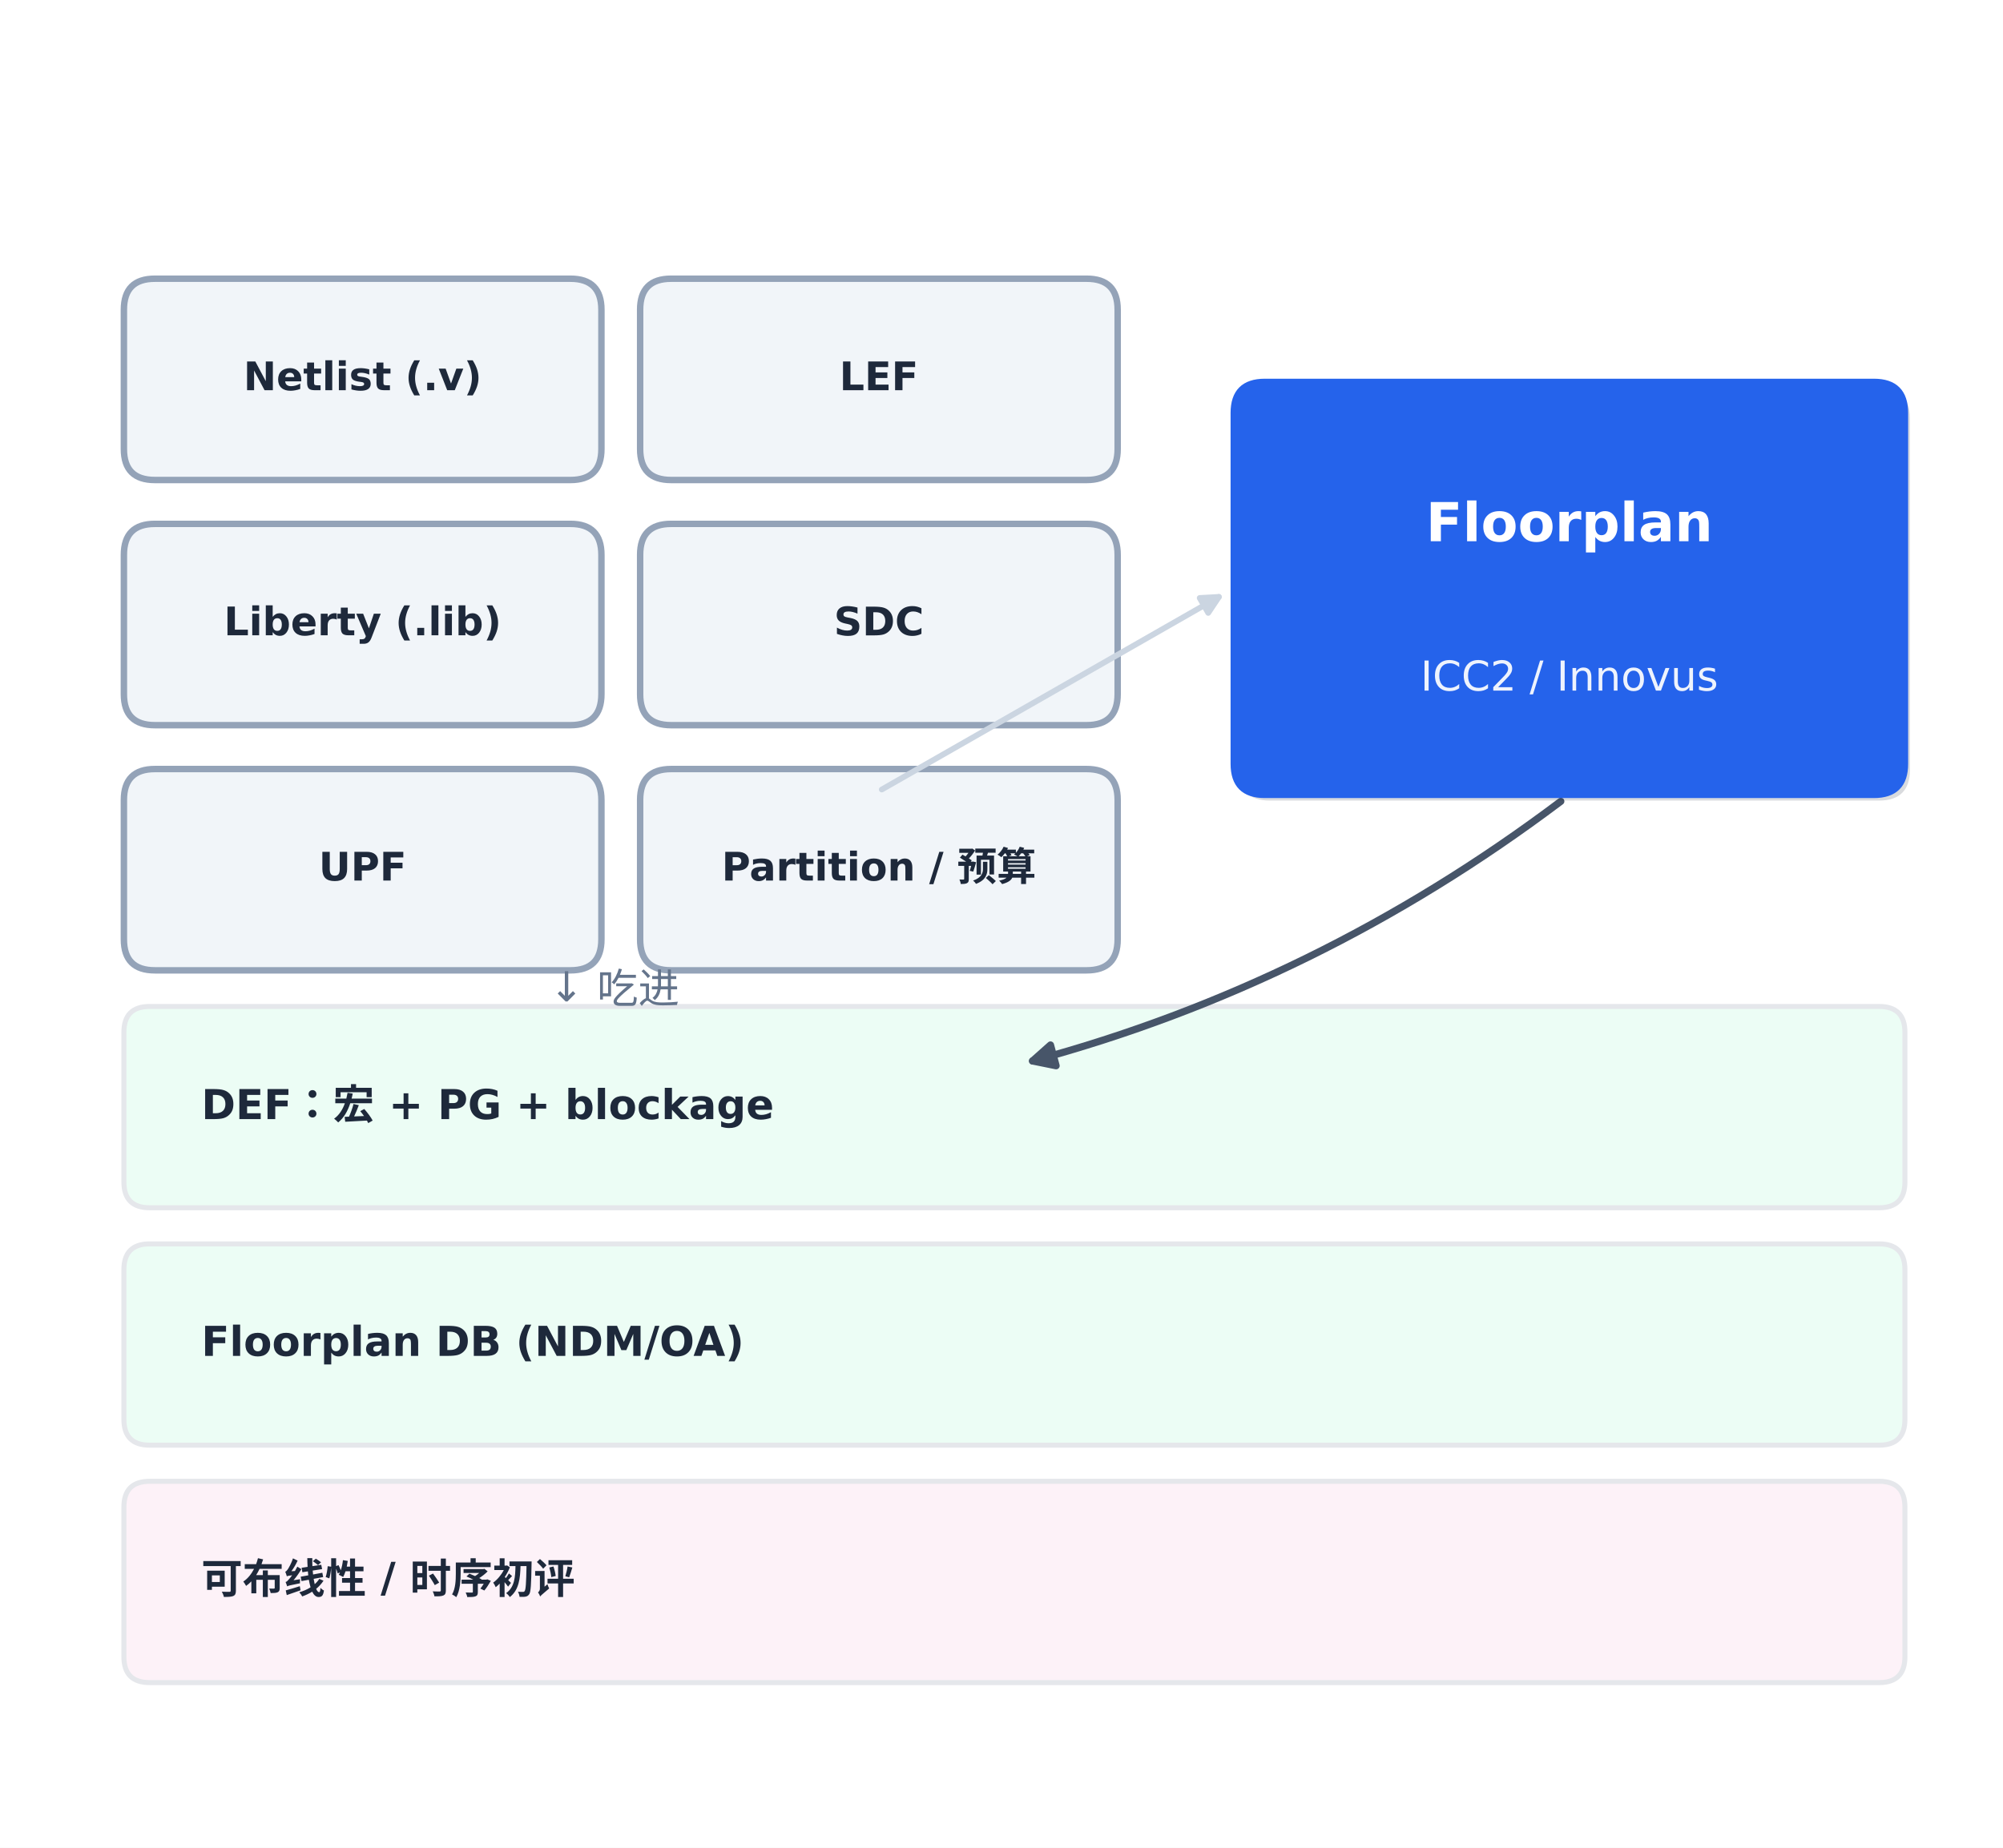
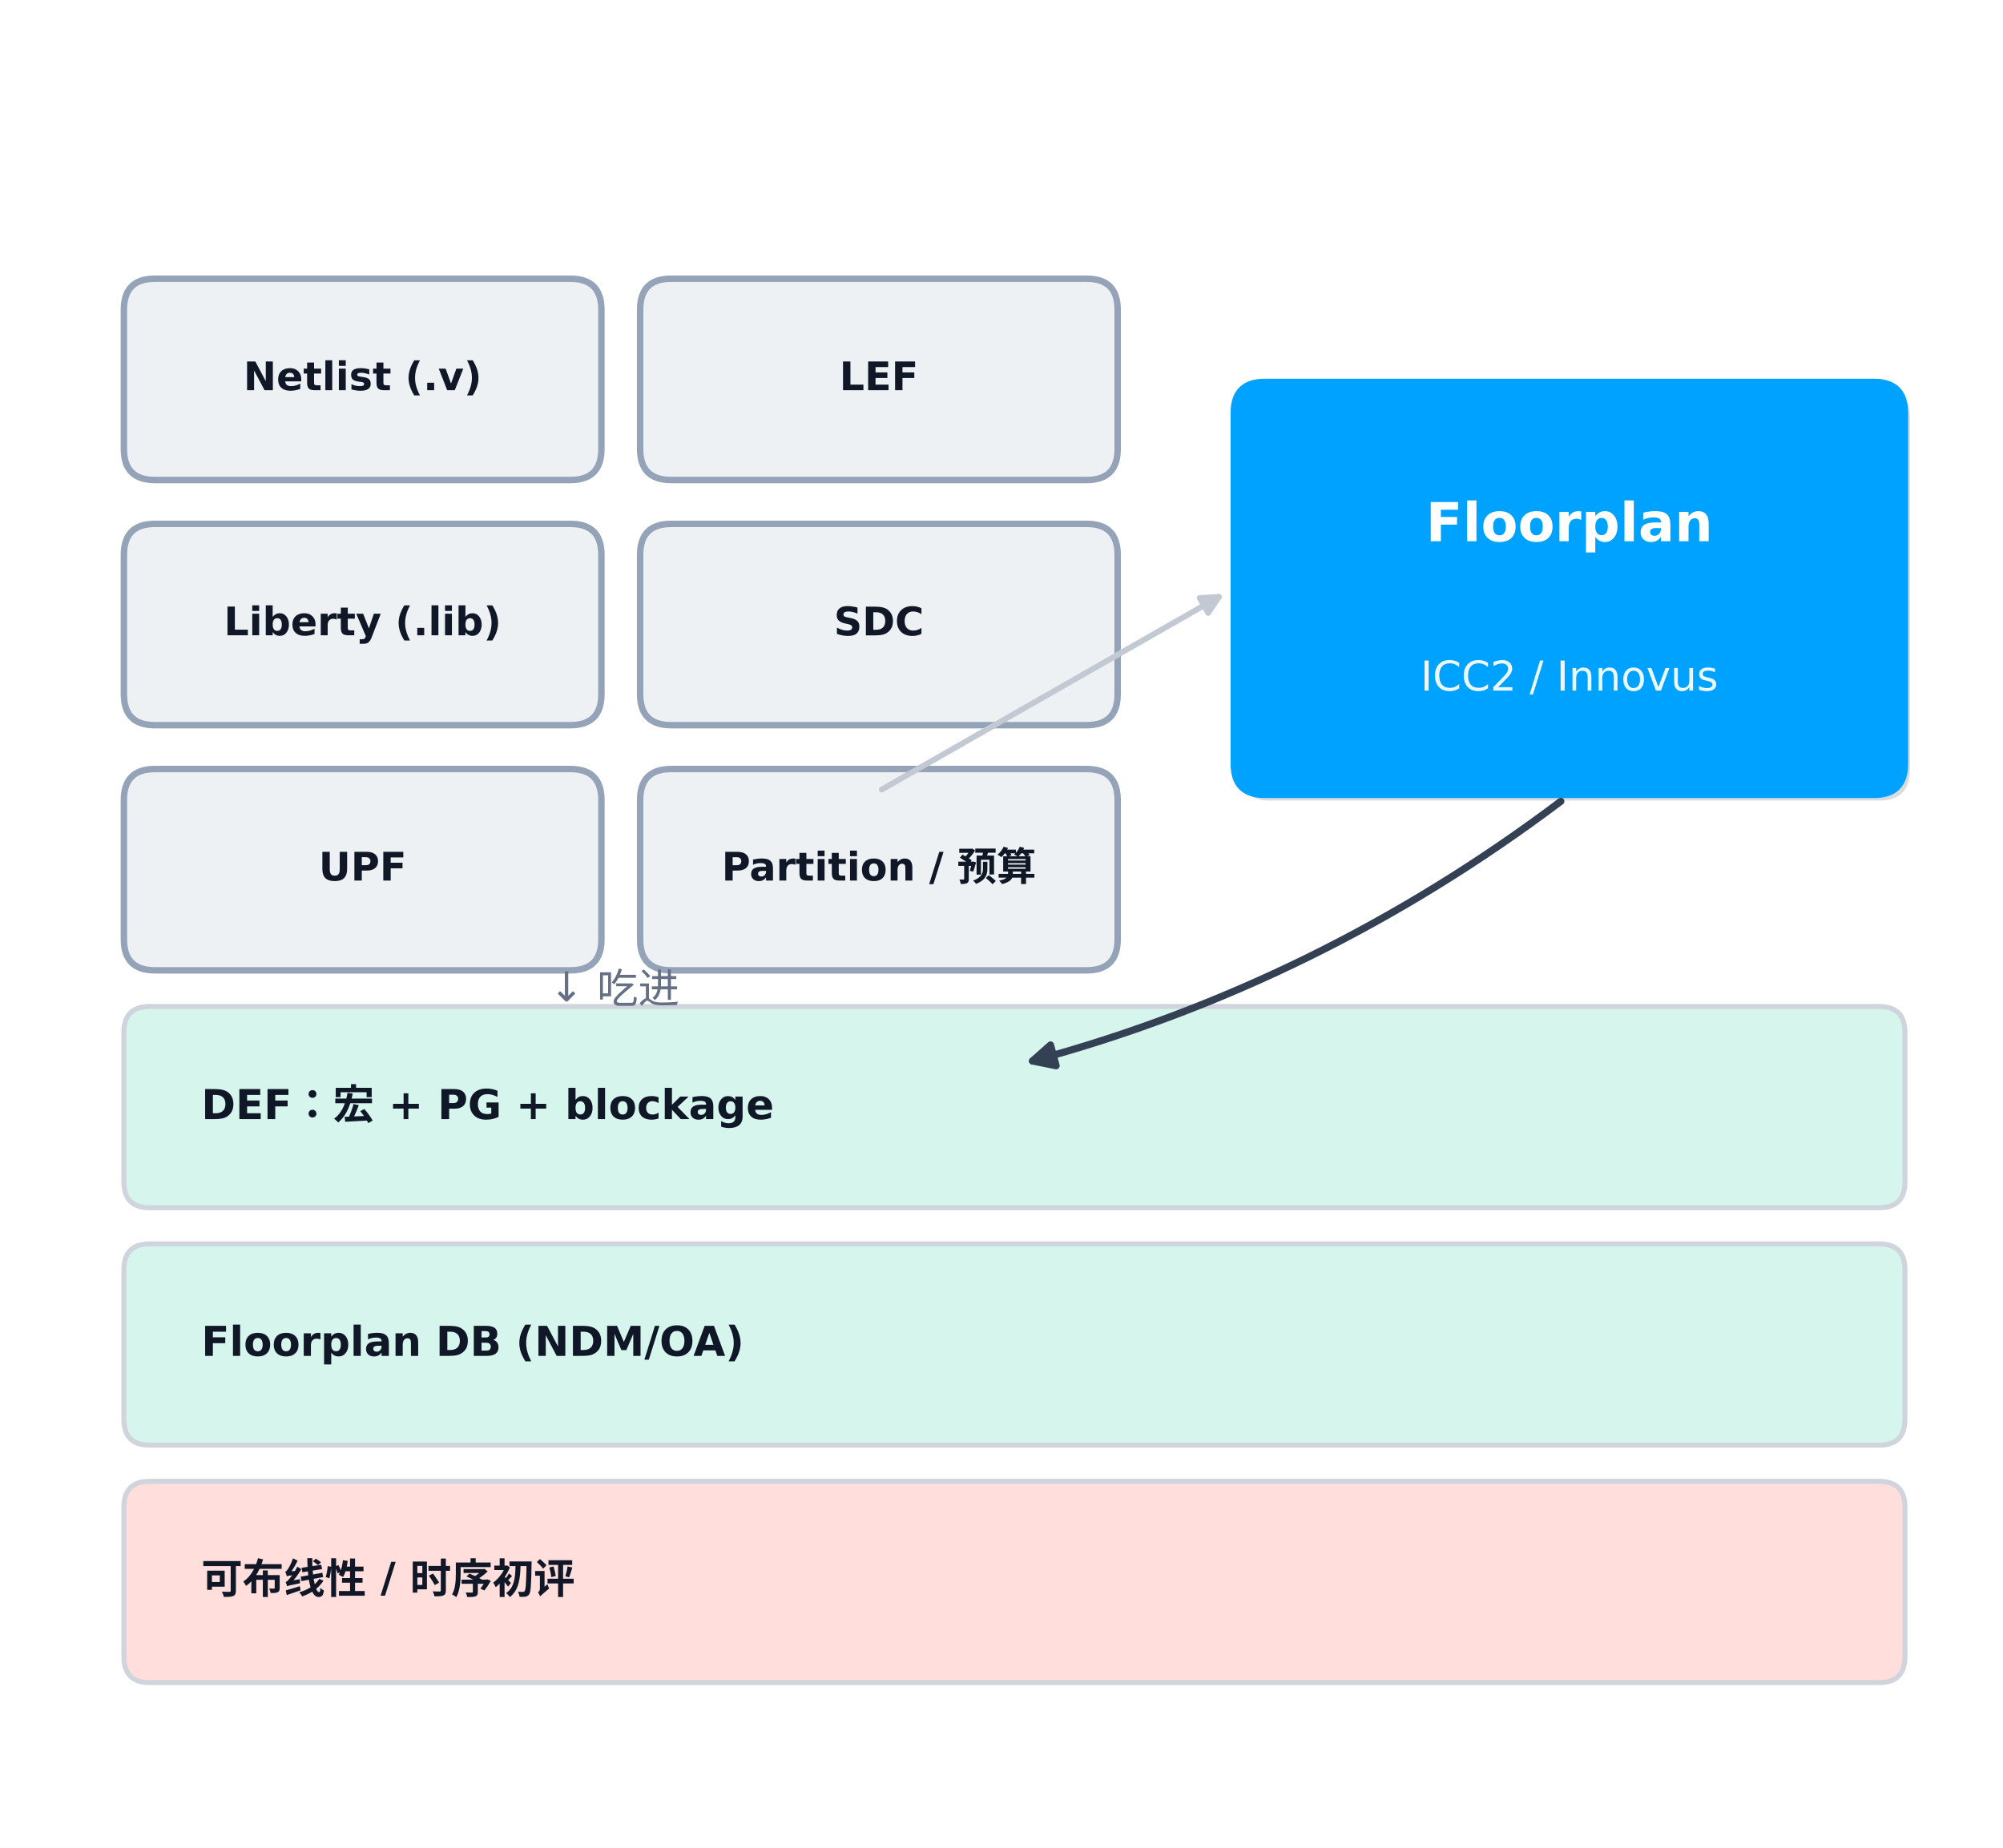
<svg xmlns="http://www.w3.org/2000/svg" width="558.72pt" height="515.52pt" viewBox="0 0 558.72 515.52" version="1.1">
  <defs>
    <style type="text/css">*{stroke-linejoin: round; stroke-linecap: butt}</style>
  </defs>
  <g id="figure_1">
    <g id="patch_1">
      <path d="M 0 515.52  L 558.72 515.52  L 558.72 0  L 0 0  z " style="fill: #ffffff" />
    </g>
    <g id="axes_1">
      <g id="patch_2">
-         <path d="M 5.76 509.76  L 552.96 509.76  L 552.96 5.76  L 5.76 5.76  z " clip-path="url(#pefde7be74d)" style="fill: #ffffff" />
+         <path d="M 5.76 509.76  L 552.96 509.76  L 552.96 5.76  L 5.76 5.76  z " clip-path="url(#p2cc0eab064)" style="fill: #ffffff" />
      </g>
      <g id="patch_3">
-         <path d="M 41.76 336.96  L 524.16 336.96  Q 531.36 336.96 531.36 329.76  L 531.36 288  Q 531.36 280.8 524.16 280.8  L 41.76 280.8  Q 34.56 280.8 34.56 288  L 34.56 329.76  Q 34.56 336.96 41.76 336.96  z " clip-path="url(#pefde7be74d)" style="fill: #ecfdf5; stroke: #e5e7eb; stroke-width: 1.4; stroke-linejoin: miter" />
+         <path d="M 41.76 336.96  L 524.16 336.96  Q 531.36 336.96 531.36 329.76  L 531.36 288  Q 531.36 280.8 524.16 280.8  L 41.76 280.8  Q 34.56 280.8 34.56 288  L 34.56 329.76  Q 34.56 336.96 41.76 336.96  z " clip-path="url(#p2cc0eab064)" style="fill: #d6f5ec; stroke: #d0d5dd; stroke-width: 1.4; stroke-linejoin: miter" />
      </g>
      <g id="patch_4">
-         <path d="M 41.76 403.2  L 524.16 403.2  Q 531.36 403.2 531.36 396  L 531.36 354.24  Q 531.36 347.04 524.16 347.04  L 41.76 347.04  Q 34.56 347.04 34.56 354.24  L 34.56 396  Q 34.56 403.2 41.76 403.2  z " clip-path="url(#pefde7be74d)" style="fill: #ecfdf5; stroke: #e5e7eb; stroke-width: 1.4; stroke-linejoin: miter" />
+         <path d="M 41.76 403.2  L 524.16 403.2  Q 531.36 403.2 531.36 396  L 531.36 354.24  Q 531.36 347.04 524.16 347.04  L 41.76 347.04  Q 34.56 347.04 34.56 354.24  L 34.56 396  Q 34.56 403.2 41.76 403.2  z " clip-path="url(#p2cc0eab064)" style="fill: #d6f5ec; stroke: #d0d5dd; stroke-width: 1.4; stroke-linejoin: miter" />
      </g>
      <g id="patch_5">
-         <path d="M 41.76 469.44  L 524.16 469.44  Q 531.36 469.44 531.36 462.24  L 531.36 420.48  Q 531.36 413.28 524.16 413.28  L 41.76 413.28  Q 34.56 413.28 34.56 420.48  L 34.56 462.24  Q 34.56 469.44 41.76 469.44  z " clip-path="url(#pefde7be74d)" style="fill: #fdf2f8; stroke: #e5e7eb; stroke-width: 1.4; stroke-linejoin: miter" />
+         <path d="M 41.76 469.44  L 524.16 469.44  Q 531.36 469.44 531.36 462.24  L 531.36 420.48  Q 531.36 413.28 524.16 413.28  L 41.76 413.28  Q 34.56 413.28 34.56 420.48  L 34.56 462.24  Q 34.56 469.44 41.76 469.44  z " clip-path="url(#p2cc0eab064)" style="fill: #ffdedb; stroke: #d0d5dd; stroke-width: 1.4; stroke-linejoin: miter" />
      </g>
      <g id="patch_6">
-         <path d="M 43.2 133.92  L 159.12 133.92  Q 167.76 133.92 167.76 125.28  L 167.76 86.4  Q 167.76 77.76 159.12 77.76  L 43.2 77.76  Q 34.56 77.76 34.56 86.4  L 34.56 125.28  Q 34.56 133.92 43.2 133.92  z " clip-path="url(#pefde7be74d)" style="fill: #f1f5f9; stroke: #94a3b8; stroke-width: 1.8; stroke-linejoin: miter" />
+         <path d="M 43.2 133.92  L 159.12 133.92  Q 167.76 133.92 167.76 125.28  L 167.76 86.4  Q 167.76 77.76 159.12 77.76  L 43.2 77.76  Q 34.56 77.76 34.56 86.4  L 34.56 125.28  Q 34.56 133.92 43.2 133.92  z " clip-path="url(#p2cc0eab064)" style="fill: #eef1f4; stroke: #94a3b8; stroke-width: 1.8; stroke-linejoin: miter" />
      </g>
      <g id="patch_7">
-         <path d="M 187.2 133.92  L 303.12 133.92  Q 311.76 133.92 311.76 125.28  L 311.76 86.4  Q 311.76 77.76 303.12 77.76  L 187.2 77.76  Q 178.56 77.76 178.56 86.4  L 178.56 125.28  Q 178.56 133.92 187.2 133.92  z " clip-path="url(#pefde7be74d)" style="fill: #f1f5f9; stroke: #94a3b8; stroke-width: 1.8; stroke-linejoin: miter" />
+         <path d="M 187.2 133.92  L 303.12 133.92  Q 311.76 133.92 311.76 125.28  L 311.76 86.4  Q 311.76 77.76 303.12 77.76  L 187.2 77.76  Q 178.56 77.76 178.56 86.4  L 178.56 125.28  Q 178.56 133.92 187.2 133.92  z " clip-path="url(#p2cc0eab064)" style="fill: #eef1f4; stroke: #94a3b8; stroke-width: 1.8; stroke-linejoin: miter" />
      </g>
      <g id="patch_8">
-         <path d="M 43.2 202.32  L 159.12 202.32  Q 167.76 202.32 167.76 193.68  L 167.76 154.8  Q 167.76 146.16 159.12 146.16  L 43.2 146.16  Q 34.56 146.16 34.56 154.8  L 34.56 193.68  Q 34.56 202.32 43.2 202.32  z " clip-path="url(#pefde7be74d)" style="fill: #f1f5f9; stroke: #94a3b8; stroke-width: 1.8; stroke-linejoin: miter" />
+         <path d="M 43.2 202.32  L 159.12 202.32  Q 167.76 202.32 167.76 193.68  L 167.76 154.8  Q 167.76 146.16 159.12 146.16  L 43.2 146.16  Q 34.56 146.16 34.56 154.8  L 34.56 193.68  Q 34.56 202.32 43.2 202.32  z " clip-path="url(#p2cc0eab064)" style="fill: #eef1f4; stroke: #94a3b8; stroke-width: 1.8; stroke-linejoin: miter" />
      </g>
      <g id="patch_9">
-         <path d="M 187.2 202.32  L 303.12 202.32  Q 311.76 202.32 311.76 193.68  L 311.76 154.8  Q 311.76 146.16 303.12 146.16  L 187.2 146.16  Q 178.56 146.16 178.56 154.8  L 178.56 193.68  Q 178.56 202.32 187.2 202.32  z " clip-path="url(#pefde7be74d)" style="fill: #f1f5f9; stroke: #94a3b8; stroke-width: 1.8; stroke-linejoin: miter" />
+         <path d="M 187.2 202.32  L 303.12 202.32  Q 311.76 202.32 311.76 193.68  L 311.76 154.8  Q 311.76 146.16 303.12 146.16  L 187.2 146.16  Q 178.56 146.16 178.56 154.8  L 178.56 193.68  Q 178.56 202.32 187.2 202.32  z " clip-path="url(#p2cc0eab064)" style="fill: #eef1f4; stroke: #94a3b8; stroke-width: 1.8; stroke-linejoin: miter" />
      </g>
      <g id="patch_10">
-         <path d="M 43.2 270.72  L 159.12 270.72  Q 167.76 270.72 167.76 262.08  L 167.76 223.2  Q 167.76 214.56 159.12 214.56  L 43.2 214.56  Q 34.56 214.56 34.56 223.2  L 34.56 262.08  Q 34.56 270.72 43.2 270.72  z " clip-path="url(#pefde7be74d)" style="fill: #f1f5f9; stroke: #94a3b8; stroke-width: 1.8; stroke-linejoin: miter" />
+         <path d="M 43.2 270.72  L 159.12 270.72  Q 167.76 270.72 167.76 262.08  L 167.76 223.2  Q 167.76 214.56 159.12 214.56  L 43.2 214.56  Q 34.56 214.56 34.56 223.2  L 34.56 262.08  Q 34.56 270.72 43.2 270.72  z " clip-path="url(#p2cc0eab064)" style="fill: #eef1f4; stroke: #94a3b8; stroke-width: 1.8; stroke-linejoin: miter" />
      </g>
      <g id="patch_11">
-         <path d="M 187.2 270.72  L 303.12 270.72  Q 311.76 270.72 311.76 262.08  L 311.76 223.2  Q 311.76 214.56 303.12 214.56  L 187.2 214.56  Q 178.56 214.56 178.56 223.2  L 178.56 262.08  Q 178.56 270.72 187.2 270.72  z " clip-path="url(#pefde7be74d)" style="fill: #f1f5f9; stroke: #94a3b8; stroke-width: 1.8; stroke-linejoin: miter" />
+         <path d="M 187.2 270.72  L 303.12 270.72  Q 311.76 270.72 311.76 262.08  L 311.76 223.2  Q 311.76 214.56 303.12 214.56  L 187.2 214.56  Q 178.56 214.56 178.56 223.2  L 178.56 262.08  Q 178.56 270.72 187.2 270.72  z " clip-path="url(#p2cc0eab064)" style="fill: #eef1f4; stroke: #94a3b8; stroke-width: 1.8; stroke-linejoin: miter" />
      </g>
      <g id="text_1">
-         <text style="font-size: 11.5px; font-family: 'Microsoft YaHei', 'Microsoft YaHei UI', 'SimHei', 'Segoe UI', 'DejaVu Sans', sans-serif; text-anchor: middle; fill: #64748b" x="171.36" y="279.36" transform="rotate(-0 171.36 279.36)">↓ 吃进</text>
+         <text style="font-size: 11.5px; font-family: 'Microsoft YaHei', 'Microsoft YaHei UI', 'SimHei', 'Segoe UI', 'DejaVu Sans', sans-serif; text-anchor: middle; fill: #667085" x="171.36" y="279.36" transform="rotate(-0 171.36 279.36)">↓ 吃进</text>
      </g>
      <g id="text_2">
-         <text style="font-weight: 700; font-size: 11.5px; font-family: 'Microsoft YaHei', 'Microsoft YaHei UI', 'SimHei', 'Segoe UI', 'DejaVu Sans', sans-serif; text-anchor: start; fill: #1e293b" x="56.16" y="312.232" transform="rotate(-0 56.16 312.2321)">DEF：宏 + PG + blockage</text>
+         <text style="font-weight: 700; font-size: 11.5px; font-family: 'Microsoft YaHei', 'Microsoft YaHei UI', 'SimHei', 'Segoe UI', 'DejaVu Sans', sans-serif; text-anchor: start; fill: #101828" x="56.16" y="312.232" transform="rotate(-0 56.16 312.2321)">DEF：宏 + PG + blockage</text>
      </g>
      <g id="text_3">
-         <text style="font-weight: 700; font-size: 11.5px; font-family: 'Microsoft YaHei', 'Microsoft YaHei UI', 'SimHei', 'Segoe UI', 'DejaVu Sans', sans-serif; text-anchor: start; fill: #1e293b" x="56.16" y="378.287" transform="rotate(-0 56.16 378.287)">Floorplan DB (NDM/OA)</text>
+         <text style="font-weight: 700; font-size: 11.5px; font-family: 'Microsoft YaHei', 'Microsoft YaHei UI', 'SimHei', 'Segoe UI', 'DejaVu Sans', sans-serif; text-anchor: start; fill: #101828" x="56.16" y="378.287" transform="rotate(-0 56.16 378.287)">Floorplan DB (NDM/OA)</text>
      </g>
      <g id="text_4">
-         <text style="font-weight: 700; font-size: 11.5px; font-family: 'Microsoft YaHei', 'Microsoft YaHei UI', 'SimHei', 'Segoe UI', 'DejaVu Sans', sans-serif; text-anchor: start; fill: #1e293b" x="56.16" y="444.527" transform="rotate(-0 56.16 444.527)">可布线性 / 时序初评</text>
+         <text style="font-weight: 700; font-size: 11.5px; font-family: 'Microsoft YaHei', 'Microsoft YaHei UI', 'SimHei', 'Segoe UI', 'DejaVu Sans', sans-serif; text-anchor: start; fill: #101828" x="56.16" y="444.527" transform="rotate(-0 56.16 444.527)">可布线性 / 时序初评</text>
      </g>
      <g id="patch_12">
-         <path d="M 245.966 220.271  Q 293.761 192.96 340.003 166.536  " clip-path="url(#pefde7be74d)" style="fill: none; stroke: #cbd5e1; stroke-width: 1.6; stroke-linecap: round" />
-         <path d="M 334.644 166.833  L 340.003 166.536  L 337.026 171.001  z " clip-path="url(#pefde7be74d)" style="fill: #cbd5e1; stroke: #cbd5e1; stroke-width: 1.6; stroke-linecap: round" />
+         <path d="M 245.966 220.271  Q 293.761 192.96 340.003 166.536  " clip-path="url(#p2cc0eab064)" style="fill: none; stroke: #c2c9d2; stroke-width: 1.6; stroke-linecap: round" />
+         <path d="M 334.644 166.833  L 340.003 166.536  L 337.026 171.001  z " clip-path="url(#p2cc0eab064)" style="fill: #c2c9d2; stroke: #c2c9d2; stroke-width: 1.6; stroke-linecap: round" />
      </g>
      <g id="patch_13">
-         <path d="M 435.371 223.57  Q 367.667 274.52 288.017 296.006  " clip-path="url(#pefde7be74d)" style="fill: none; stroke: #475569; stroke-width: 2; stroke-linecap: round" />
-         <path d="M 294.591 297.34  L 288.017 296.006  L 293.029 291.547  z " clip-path="url(#pefde7be74d)" style="fill: #475569; stroke: #475569; stroke-width: 2; stroke-linecap: round" />
+         <path d="M 435.371 223.57  Q 367.667 274.52 288.017 296.006  " clip-path="url(#p2cc0eab064)" style="fill: none; stroke: #344054; stroke-width: 2; stroke-linecap: round" />
+         <path d="M 294.591 297.34  L 288.017 296.006  L 293.029 291.547  z " clip-path="url(#p2cc0eab064)" style="fill: #344054; stroke: #344054; stroke-width: 2; stroke-linecap: round" />
      </g>
      <g id="patch_14">
-         <path d="M 354.2 223.36  L 524.12 223.36  Q 532.76 223.36 532.76 214.72  L 532.76 116.8  Q 532.76 108.16 524.12 108.16  L 354.2 108.16  Q 345.56 108.16 345.56 116.8  L 345.56 214.72  Q 345.56 223.36 354.2 223.36  z " clip-path="url(#pefde7be74d)" style="fill: #0f172a; opacity: 0.16" />
-         <path d="M 352.8 221.76  L 522.72 221.76  Q 531.36 221.76 531.36 213.12  L 531.36 115.2  Q 531.36 106.56 522.72 106.56  L 352.8 106.56  Q 344.16 106.56 344.16 115.2  L 344.16 213.12  Q 344.16 221.76 352.8 221.76  z " clip-path="url(#pefde7be74d)" style="fill: #2563eb; stroke: #2563eb; stroke-width: 1.8; stroke-linejoin: miter" />
+         <path d="M 354.2 223.36  L 524.12 223.36  Q 532.76 223.36 532.76 214.72  L 532.76 116.8  Q 532.76 108.16 524.12 108.16  L 354.2 108.16  Q 345.56 108.16 345.56 116.8  L 345.56 214.72  Q 345.56 223.36 354.2 223.36  z " clip-path="url(#p2cc0eab064)" style="fill: #101828; opacity: 0.16" />
+         <path d="M 352.8 221.76  L 522.72 221.76  Q 531.36 221.76 531.36 213.12  L 531.36 115.2  Q 531.36 106.56 522.72 106.56  L 352.8 106.56  Q 344.16 106.56 344.16 115.2  L 344.16 213.12  Q 344.16 221.76 352.8 221.76  z " clip-path="url(#p2cc0eab064)" style="fill: #00a2ff; stroke: #00a2ff; stroke-width: 1.8; stroke-linejoin: miter" />
      </g>
      <g id="text_5">
-         <text style="font-weight: 700; font-size: 11px; font-family: 'Microsoft YaHei', 'Microsoft YaHei UI', 'SimHei', 'Segoe UI', 'DejaVu Sans', sans-serif; text-anchor: middle; fill: #1e293b" x="101.16" y="108.869" transform="rotate(-0 101.16 108.8693)">Netlist (.v)</text>
+         <text style="font-weight: 700; font-size: 11px; font-family: 'Microsoft YaHei', 'Microsoft YaHei UI', 'SimHei', 'Segoe UI', 'DejaVu Sans', sans-serif; text-anchor: middle; fill: #101828" x="101.16" y="108.869" transform="rotate(-0 101.16 108.8693)">Netlist (.v)</text>
      </g>
      <g id="text_6">
-         <text style="font-weight: 700; font-size: 11px; font-family: 'Microsoft YaHei', 'Microsoft YaHei UI', 'SimHei', 'Segoe UI', 'DejaVu Sans', sans-serif; text-anchor: middle; fill: #1e293b" x="245.16" y="108.869" transform="rotate(-0 245.16 108.8693)">LEF</text>
+         <text style="font-weight: 700; font-size: 11px; font-family: 'Microsoft YaHei', 'Microsoft YaHei UI', 'SimHei', 'Segoe UI', 'DejaVu Sans', sans-serif; text-anchor: middle; fill: #101828" x="245.16" y="108.869" transform="rotate(-0 245.16 108.8693)">LEF</text>
      </g>
      <g id="text_7">
-         <text style="font-weight: 700; font-size: 11px; font-family: 'Microsoft YaHei', 'Microsoft YaHei UI', 'SimHei', 'Segoe UI', 'DejaVu Sans', sans-serif; text-anchor: middle; fill: #1e293b" x="101.16" y="177.243" transform="rotate(-0 101.16 177.2427)">Liberty (.lib)</text>
+         <text style="font-weight: 700; font-size: 11px; font-family: 'Microsoft YaHei', 'Microsoft YaHei UI', 'SimHei', 'Segoe UI', 'DejaVu Sans', sans-serif; text-anchor: middle; fill: #101828" x="101.16" y="177.243" transform="rotate(-0 101.16 177.2427)">Liberty (.lib)</text>
      </g>
      <g id="text_8">
-         <text style="font-weight: 700; font-size: 11px; font-family: 'Microsoft YaHei', 'Microsoft YaHei UI', 'SimHei', 'Segoe UI', 'DejaVu Sans', sans-serif; text-anchor: middle; fill: #1e293b" x="245.16" y="177.269" transform="rotate(-0 245.16 177.2693)">SDC</text>
+         <text style="font-weight: 700; font-size: 11px; font-family: 'Microsoft YaHei', 'Microsoft YaHei UI', 'SimHei', 'Segoe UI', 'DejaVu Sans', sans-serif; text-anchor: middle; fill: #101828" x="245.16" y="177.269" transform="rotate(-0 245.16 177.2693)">SDC</text>
      </g>
      <g id="text_9">
-         <text style="font-weight: 700; font-size: 11px; font-family: 'Microsoft YaHei', 'Microsoft YaHei UI', 'SimHei', 'Segoe UI', 'DejaVu Sans', sans-serif; text-anchor: middle; fill: #1e293b" x="101.16" y="245.669" transform="rotate(-0 101.16 245.6693)">UPF</text>
+         <text style="font-weight: 700; font-size: 11px; font-family: 'Microsoft YaHei', 'Microsoft YaHei UI', 'SimHei', 'Segoe UI', 'DejaVu Sans', sans-serif; text-anchor: middle; fill: #101828" x="101.16" y="245.669" transform="rotate(-0 101.16 245.6693)">UPF</text>
      </g>
      <g id="text_10">
-         <text style="font-weight: 700; font-size: 11px; font-family: 'Microsoft YaHei', 'Microsoft YaHei UI', 'SimHei', 'Segoe UI', 'DejaVu Sans', sans-serif; text-anchor: middle; fill: #1e293b" x="245.16" y="245.669" transform="rotate(-0 245.16 245.6693)">Partition / 预算</text>
+         <text style="font-weight: 700; font-size: 11px; font-family: 'Microsoft YaHei', 'Microsoft YaHei UI', 'SimHei', 'Segoe UI', 'DejaVu Sans', sans-serif; text-anchor: middle; fill: #101828" x="245.16" y="245.669" transform="rotate(-0 245.16 245.6693)">Partition / 预算</text>
      </g>
      <g id="text_11">
        <text style="font-weight: 700; font-size: 15px; font-family: 'Microsoft YaHei', 'Microsoft YaHei UI', 'SimHei', 'Segoe UI', 'DejaVu Sans', sans-serif; text-anchor: middle; fill: #ffffff" x="437.76" y="151.011" transform="rotate(-0 437.76 151.0109)">Floorplan</text>
      </g>
      <g id="text_12">
        <text style="font-size: 11.5px; font-family: 'Microsoft YaHei', 'Microsoft YaHei UI', 'SimHei', 'Segoe UI', 'DejaVu Sans', sans-serif; text-anchor: middle; fill: #ffffff; opacity: 0.92" x="437.76" y="192.671" transform="rotate(-0 437.76 192.671)">ICC2 / Innovus</text>
      </g>
    </g>
  </g>
  <defs>
-     <clipPath id="pefde7be74d">
+     <clipPath id="p2cc0eab064">
      <rect x="5.76" y="5.76" width="547.2" height="504" />
    </clipPath>
  </defs>
</svg>
